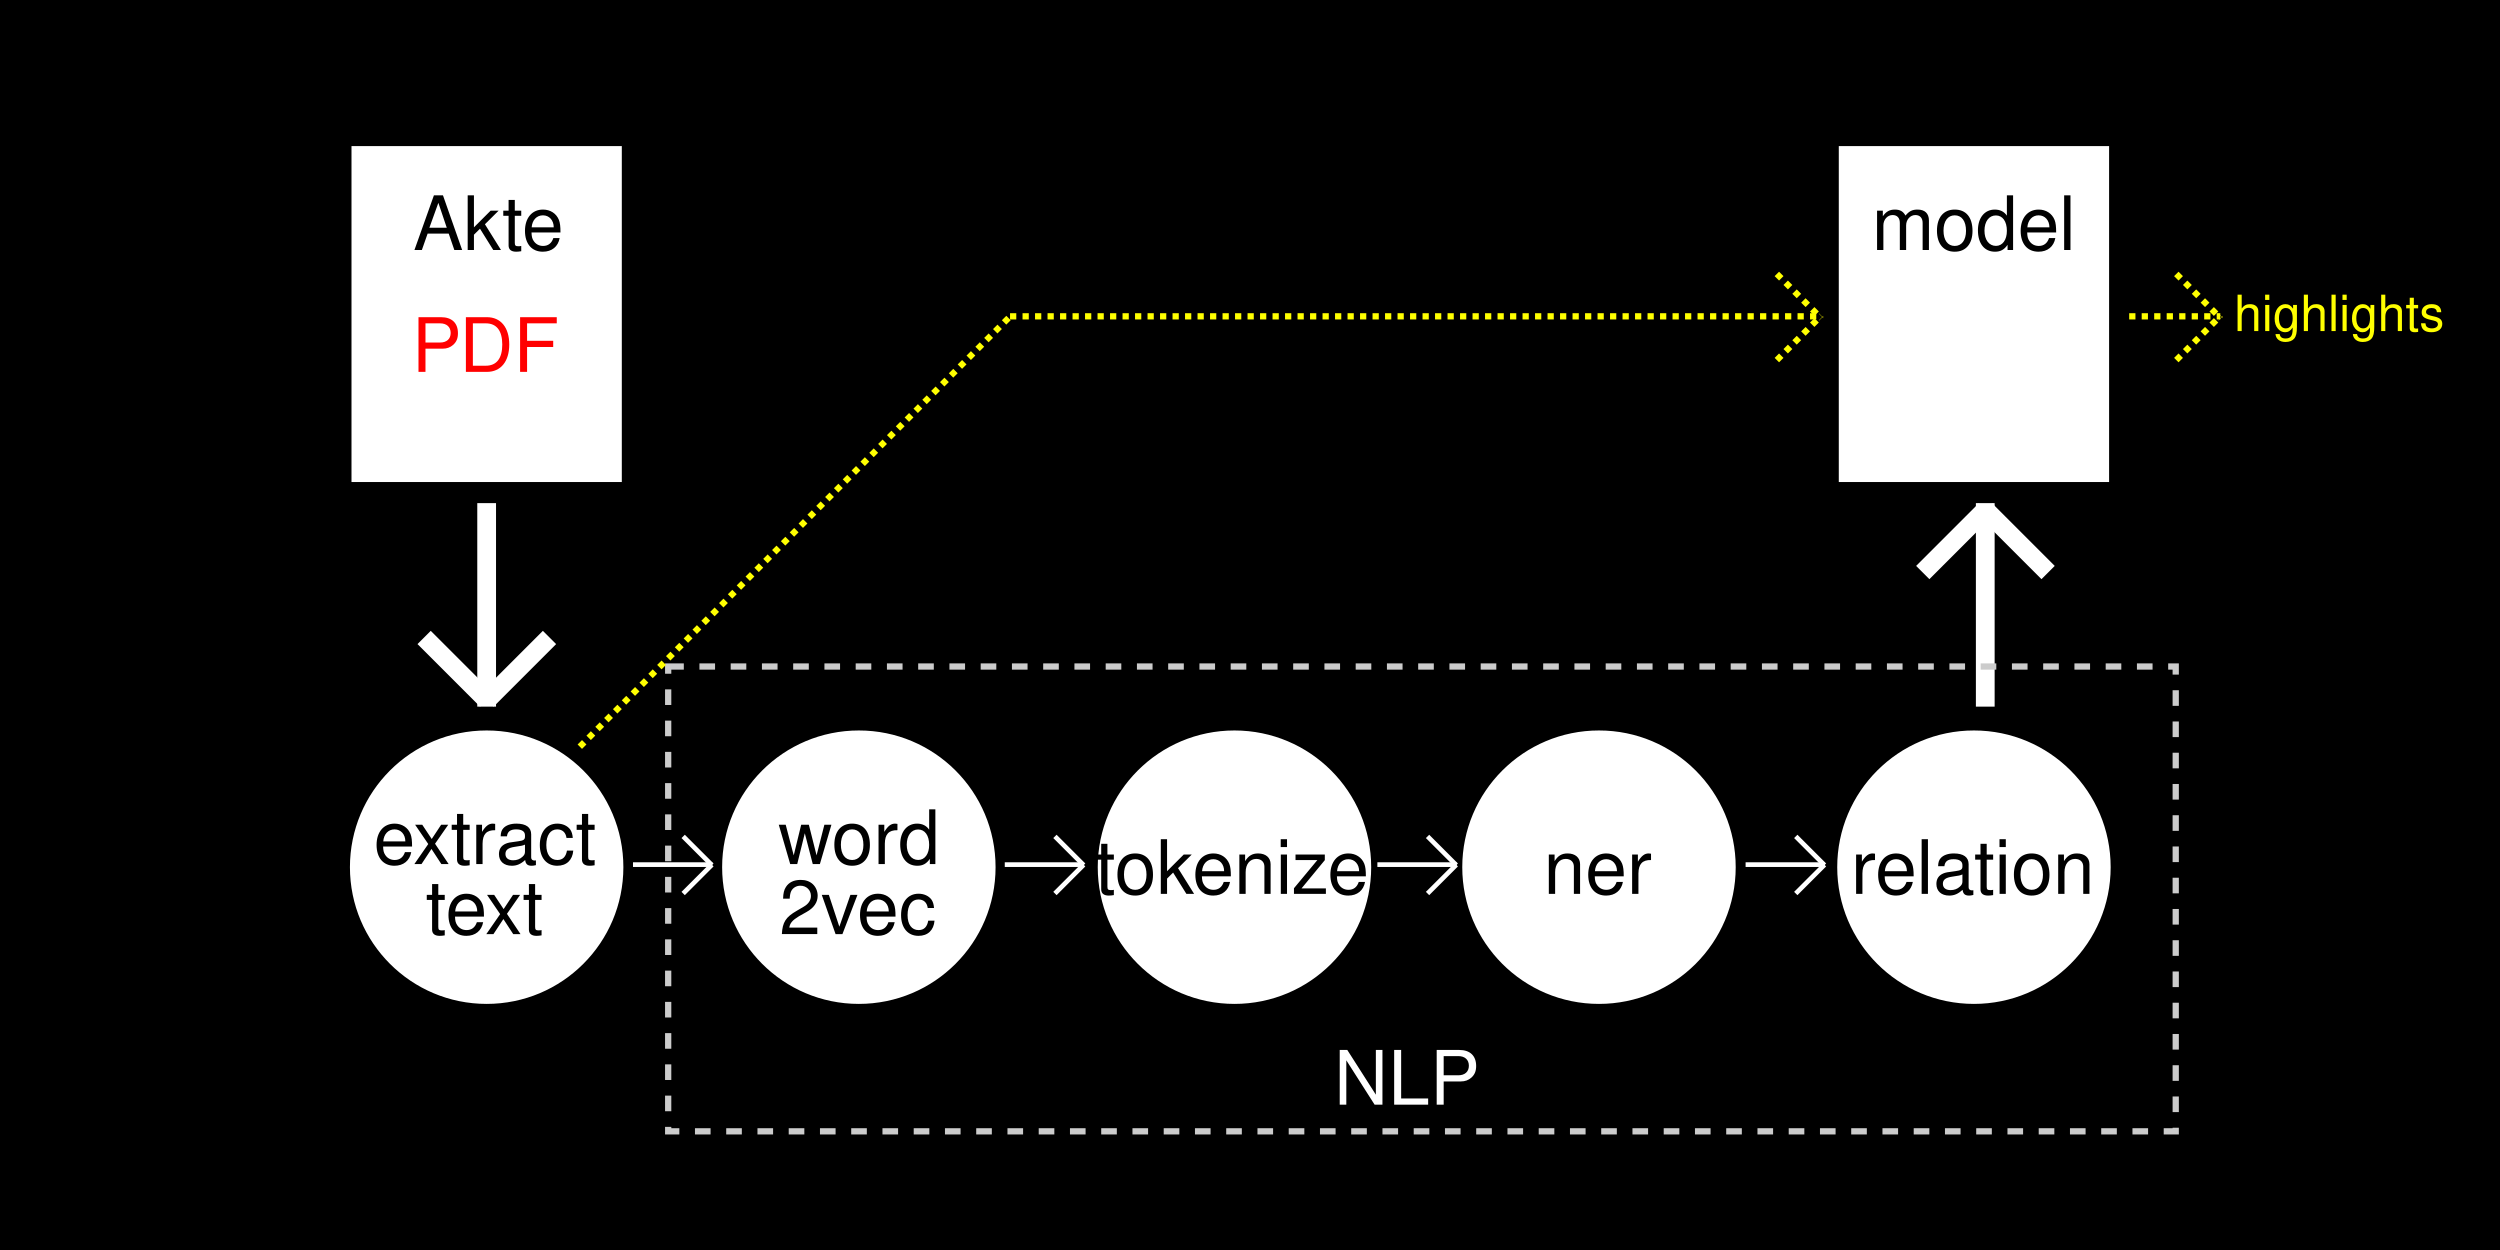
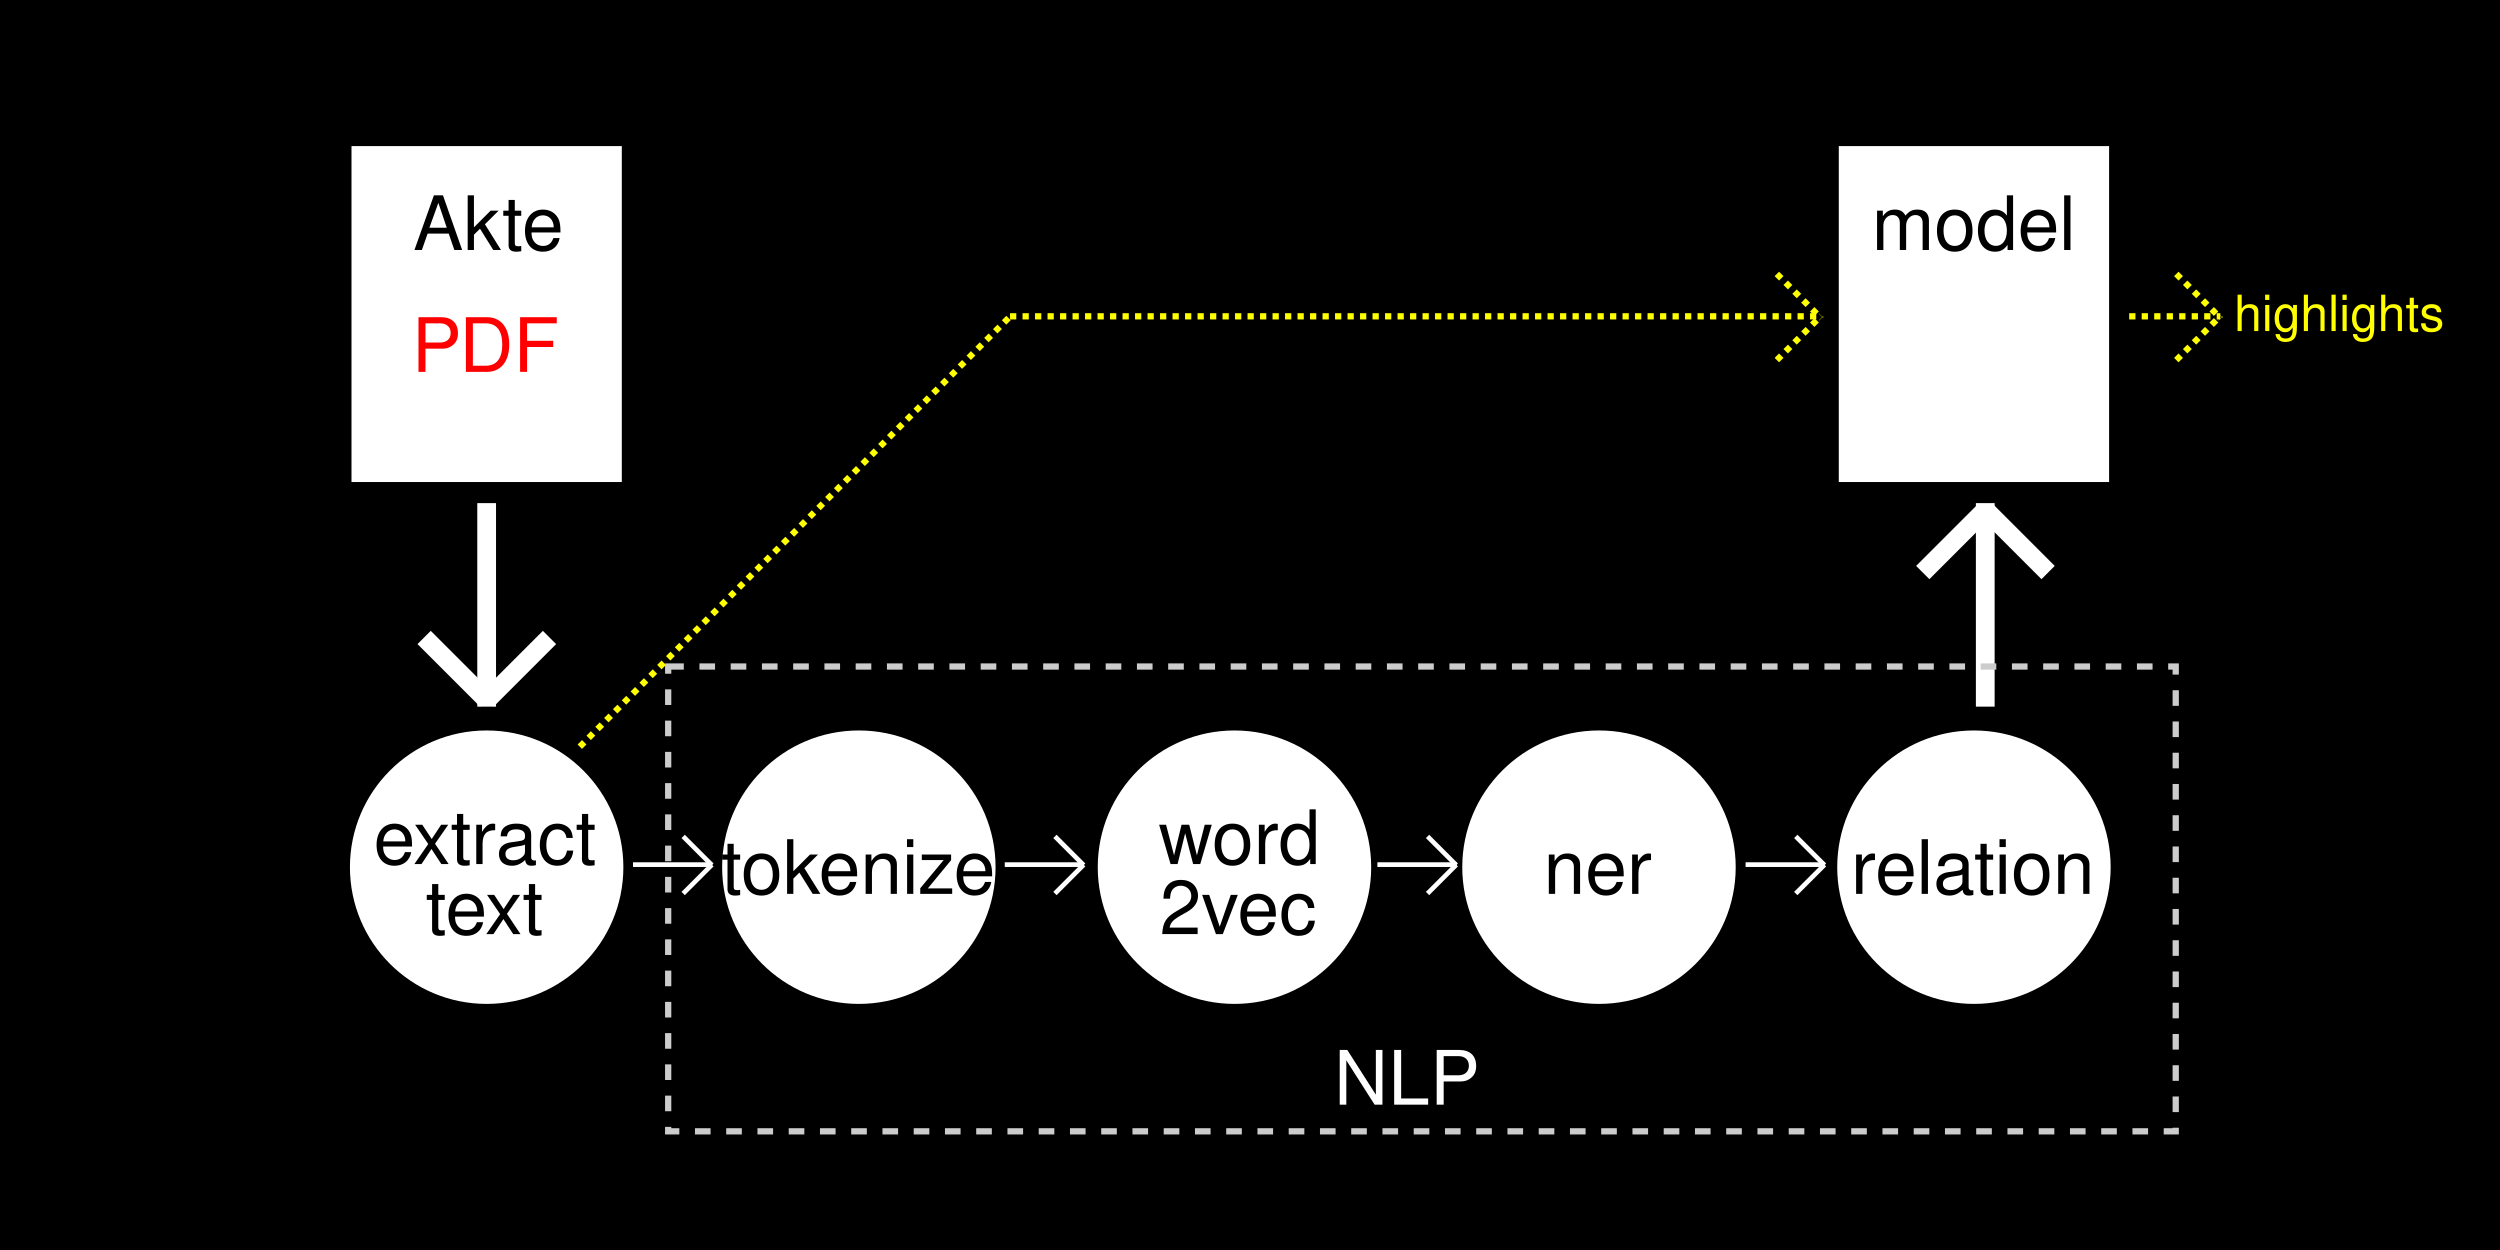
<svg xmlns="http://www.w3.org/2000/svg" width="800" height="400">
  <g>
-     <rect fill="#000000" id="canvas_background" height="402" width="802" y="-1" x="-1" />
-     <g display="none" overflow="visible" y="0" x="0" height="100%" width="100%" id="canvasGrid">
-       <rect fill="url(#gridpattern)" stroke-width="0" y="0" x="0" height="100%" width="100%" />
+     <rect x="-1" y="-1" width="802" height="402" id="canvas_background" fill="#000000" />
+     <g id="canvasGrid" display="none">
+       <rect id="svg_5" width="100%" height="100%" x="0" y="0" stroke-width="0" fill="url(#gridpattern)" />
    </g>
  </g>
  <g>
-     <rect id="svg_1" height="109" width="88" y="46" x="111.729" stroke-width="1.5" stroke="#000" fill="#fff" />
-     <text xml:space="preserve" text-anchor="start" font-family="Helvetica, Arial, sans-serif" font-size="24" id="svg_2" y="80" x="132.213" stroke-width="0" stroke="#000" fill="#000000">Akte</text>
-     <text xml:space="preserve" text-anchor="start" font-family="Helvetica, Arial, sans-serif" font-size="24" id="svg_3" y="119" x="131.729" stroke-width="0" stroke="#000" fill="#ff0000">PDF</text>
-     <ellipse ry="44.5" rx="44.5" id="svg_4" cy="277.5" cx="155.729" stroke-width="1.5" stroke="#000" fill="#ffffff" />
-     <text stroke="#000" xml:space="preserve" text-anchor="start" font-family="Helvetica, Arial, sans-serif" font-size="24" id="svg_6" y="276.498" x="119.549" stroke-opacity="null" stroke-width="0" fill="#000000">extract</text>
-     <text xml:space="preserve" text-anchor="start" font-family="Helvetica, Arial, sans-serif" font-size="24" id="svg_8" y="298.927" x="136.221" stroke-opacity="null" stroke-width="0" stroke="#000" fill="#000000">text</text>
-     <line stroke-width="6" stroke-linecap="null" stroke-linejoin="null" id="svg_14" y2="226.123" x2="155.729" y1="161" x1="155.729" stroke="#ffffff" fill="none" />
-     <line stroke-linecap="null" stroke-linejoin="null" id="svg_15" y2="203.99" x2="135.723" y1="223.996" x1="155.729" fill-opacity="null" stroke-width="6" stroke="#ffffff" fill="none" />
-     <line transform="rotate(-90 165.8386,213.9928) " stroke="#ffffff" stroke-linecap="null" stroke-linejoin="null" id="svg_16" y2="203.99" x2="155.836" y1="223.996" x1="175.842" fill-opacity="null" stroke-width="6" fill="none" />
-     <ellipse ry="44.5" rx="44.5" id="svg_17" cy="277.5" cx="274.832" stroke-width="1.5" stroke="#000" fill="#ffffff" />
-     <text stroke="#000" xml:space="preserve" text-anchor="start" font-family="Helvetica, Arial, sans-serif" font-size="24" id="svg_18" y="276.498" x="249.068" stroke-opacity="null" stroke-width="0" fill="#000000">word</text>
-     <text xml:space="preserve" text-anchor="start" font-family="Helvetica, Arial, sans-serif" font-size="24" id="svg_19" y="298.927" x="249.388" stroke-opacity="null" stroke-width="0" stroke="#000" fill="#000000">2vec</text>
-     <ellipse ry="44.5" rx="44.5" id="svg_20" cy="277.5" cx="395.03" stroke-width="1.5" stroke="#000" fill="#ffffff" />
-     <text stroke="#000" xml:space="preserve" text-anchor="start" font-family="Helvetica, Arial, sans-serif" font-size="24" id="svg_21" y="286.038" x="350.34" stroke-opacity="null" stroke-width="0" fill="#000000">tokenize</text>
-     <ellipse ry="44.5" rx="44.5" id="svg_23" cy="277.5" cx="511.675" stroke-width="1.5" stroke="#000" fill="#ffffff" />
-     <text stroke="#000" xml:space="preserve" text-anchor="start" font-family="Helvetica, Arial, sans-serif" font-size="24" id="svg_24" y="286.038" x="493.937" stroke-opacity="null" stroke-width="0" fill="#000000">ner</text>
-     <ellipse ry="44.5" rx="44.5" id="svg_25" cy="277.5" cx="631.661" stroke-width="1.5" stroke="#000" fill="#ffffff" />
-     <text style="cursor: move;" stroke="#000" xml:space="preserve" text-anchor="start" font-family="Helvetica, Arial, sans-serif" font-size="24" id="svg_26" y="286.038" x="592.302" stroke-opacity="null" stroke-width="0" fill="#000000">relation</text>
-     <rect id="svg_27" height="109" width="88" y="46" x="587.661" stroke-width="1.5" stroke="#000" fill="#fff" />
-     <text xml:space="preserve" text-anchor="start" font-family="Helvetica, Arial, sans-serif" font-size="24" id="svg_28" y="80" x="598.977" stroke-width="0" stroke="#000" fill="#000000">model</text>
-     <line stroke-linecap="null" stroke-linejoin="null" id="svg_29" y2="276.679" x2="227.924" y1="276.679" x1="202.558" stroke-width="1.5" stroke="#ffffff" fill="none" />
-     <line stroke-linecap="null" stroke-linejoin="null" id="svg_30" y2="276.845" x2="227.807" y1="267.648" x1="218.61" stroke-width="1.5" stroke="#ffffff" fill="none" />
-     <line transform="rotate(-90 223.2085,281.3253) " stroke-linecap="null" stroke-linejoin="null" id="svg_31" y2="285.924" x2="227.807" y1="276.727" x1="218.61" stroke-width="1.5" stroke="#ffffff" fill="none" />
-     <line stroke-linecap="null" stroke-linejoin="null" id="svg_32" y2="276.679" x2="346.891" y1="276.679" x1="321.525" stroke-width="1.5" stroke="#ffffff" fill="none" />
-     <line stroke-linecap="null" stroke-linejoin="null" id="svg_33" y2="276.845" x2="346.774" y1="267.648" x1="337.577" stroke-width="1.5" stroke="#ffffff" fill="none" />
-     <line transform="rotate(-90 342.1753,281.3253) " stroke-linecap="null" stroke-linejoin="null" id="svg_34" y2="285.924" x2="346.774" y1="276.727" x1="337.577" stroke-width="1.5" stroke="#ffffff" fill="none" />
-     <line stroke-linecap="null" stroke-linejoin="null" id="svg_35" y2="276.679" x2="466.127" y1="276.679" x1="440.761" stroke-width="1.5" stroke="#ffffff" fill="none" />
-     <line stroke-linecap="null" stroke-linejoin="null" id="svg_36" y2="276.845" x2="466.01" y1="267.648" x1="456.813" stroke-width="1.5" stroke="#ffffff" fill="none" />
-     <line transform="rotate(-90 461.4115,281.3253) " stroke-linecap="null" stroke-linejoin="null" id="svg_37" y2="285.924" x2="466.01" y1="276.727" x1="456.813" stroke-width="1.5" stroke="#ffffff" fill="none" />
-     <line stroke-linecap="null" stroke-linejoin="null" id="svg_38" y2="276.679" x2="583.957" y1="276.679" x1="558.592" stroke-width="1.5" stroke="#ffffff" fill="none" />
-     <line stroke-linecap="null" stroke-linejoin="null" id="svg_39" y2="276.845" x2="583.84" y1="267.648" x1="574.643" stroke-width="1.5" stroke="#ffffff" fill="none" />
-     <line transform="rotate(-90 579.2419,281.3253) " stroke-linecap="null" stroke-linejoin="null" id="svg_40" y2="285.924" x2="583.84" y1="276.727" x1="574.643" stroke-width="1.5" stroke="#ffffff" fill="none" />
-     <line stroke-width="6" stroke-linecap="null" stroke-linejoin="null" id="svg_41" y2="226.123" x2="635.284" y1="161" x1="635.284" stroke="#ffffff" fill="none" />
-     <line transform="rotate(-90 625.2809,173.211) " stroke-linecap="null" stroke-linejoin="null" id="svg_42" y2="163.208" x2="615.278" y1="183.214" x1="635.284" fill-opacity="null" stroke-width="6" stroke="#ffffff" fill="none" />
-     <line transform="rotate(-180 645.3937,173.211) " stroke="#ffffff" stroke-linecap="null" stroke-linejoin="null" id="svg_43" y2="163.208" x2="635.391" y1="183.214" x1="655.397" fill-opacity="null" stroke-width="6" fill="none" />
-     <rect stroke-dasharray="5,5" id="svg_44" height="148.744" width="482.412" y="213.285" x="213.819" stroke-width="2" stroke="#cccccc" fill="none" />
-     <text xml:space="preserve" text-anchor="start" font-family="Helvetica, Arial, sans-serif" font-size="24" id="svg_45" y="353.486" x="426.884" stroke-width="0" stroke="#ffffff" fill="#ffffff">NLP</text>
-     <line stroke="#ffff00" stroke-dasharray="2,2" stroke-linecap="null" stroke-linejoin="null" id="svg_46" y2="101.225" x2="582.672" y1="101.225" x1="323.211" stroke-width="2" fill="none" />
-     <line transform="rotate(-90 575.6996,108.1277) " stroke-linecap="null" stroke-linejoin="null" id="svg_47" y2="115.234" x2="582.806" y1="101.021" x1="568.593" stroke-dasharray="2,2" stroke-width="2" stroke="#ffff00" fill="none" />
-     <line stroke-linecap="null" stroke-linejoin="null" id="svg_48" y2="101.87" x2="582.806" y1="87.657" x1="568.593" stroke-dasharray="2,2" stroke-width="2" stroke="#ffff00" fill="none" />
-     <line stroke-linecap="null" stroke-linejoin="null" id="svg_49" y2="101.682" x2="322.798" y1="238.94" x1="185.539" fill-opacity="null" stroke-opacity="null" stroke-dasharray="2,2" stroke-width="2" stroke="#ffff00" fill="none" />
-     <line stroke="#ffff00" stroke-dasharray="2,2" stroke-linecap="null" stroke-linejoin="null" id="svg_50" y2="101.225" x2="710.498" y1="101.225" x1="681.341" stroke-width="2" fill="none" />
-     <line transform="rotate(-90 703.5264,108.1277) " stroke-linecap="null" stroke-linejoin="null" id="svg_51" y2="115.234" x2="710.633" y1="101.021" x1="696.42" stroke-dasharray="2,2" stroke-width="2" stroke="#ffff00" fill="none" />
-     <line stroke-linecap="null" stroke-linejoin="null" id="svg_52" y2="101.87" x2="710.633" y1="87.657" x1="696.42" stroke-dasharray="2,2" stroke-width="2" stroke="#ffff00" fill="none" />
-     <text style="cursor: move;" stroke="#ffff00" transform="matrix(0.666257,0,0,0.666257,239.9404,36.31541) " xml:space="preserve" text-anchor="start" font-family="Helvetica, Arial, sans-serif" font-size="24" id="svg_53" y="104.514" x="712.875" stroke-opacity="null" stroke-width="0" fill="#ffff00">highlights</text>
+     <ellipse fill="#ffffff" stroke="#000" stroke-width="1.5" cx="395.03" cy="277.5" id="svg_20" rx="44.5" ry="44.5" />
+     <rect fill="#fff" stroke="#000" stroke-width="1.5" x="111.729" y="46" width="88" height="109" id="svg_1" />
+     <text fill="#000000" stroke="#000" stroke-width="0" x="132.213" y="80" id="svg_2" font-size="24" font-family="Helvetica, Arial, sans-serif" text-anchor="start" xml:space="preserve">Akte</text>
+     <text fill="#ff0000" stroke="#000" stroke-width="0" x="131.729" y="119" id="svg_3" font-size="24" font-family="Helvetica, Arial, sans-serif" text-anchor="start" xml:space="preserve">PDF</text>
+     <ellipse fill="#ffffff" stroke="#000" stroke-width="1.5" cx="155.729" cy="277.5" id="svg_4" rx="44.5" ry="44.5" />
+     <text fill="#000000" stroke-width="0" stroke-opacity="null" x="119.549" y="276.498" id="svg_6" font-size="24" font-family="Helvetica, Arial, sans-serif" text-anchor="start" xml:space="preserve" stroke="#000">extract</text>
+     <text fill="#000000" stroke="#000" stroke-width="0" stroke-opacity="null" x="136.221" y="298.927" id="svg_8" font-size="24" font-family="Helvetica, Arial, sans-serif" text-anchor="start" xml:space="preserve">text</text>
+     <line fill="none" stroke="#ffffff" x1="155.729" y1="161" x2="155.729" y2="226.123" id="svg_14" stroke-linejoin="null" stroke-linecap="null" stroke-width="6" />
+     <line fill="none" stroke="#ffffff" stroke-width="6" fill-opacity="null" x1="155.729" y1="223.996" x2="135.723" y2="203.99" id="svg_15" stroke-linejoin="null" stroke-linecap="null" />
+     <line fill="none" stroke-width="6" fill-opacity="null" x1="175.842" y1="223.996" x2="155.836" y2="203.99" id="svg_16" stroke-linejoin="null" stroke-linecap="null" stroke="#ffffff" transform="rotate(-90 165.8386,213.9928) " />
+     <ellipse fill="#ffffff" stroke="#000" stroke-width="1.5" cx="274.832" cy="277.5" id="svg_17" rx="44.5" ry="44.5" />
+     <text fill="#000000" stroke-width="0" stroke-opacity="null" x="370.78" y="276.498" id="svg_18" font-size="24" font-family="Helvetica, Arial, sans-serif" text-anchor="start" xml:space="preserve" stroke="#000">word</text>
+     <text fill="#000000" stroke="#000" stroke-width="0" stroke-opacity="null" x="371.1" y="298.927" id="svg_19" font-size="24" font-family="Helvetica, Arial, sans-serif" text-anchor="start" xml:space="preserve">2vec</text>
+     <text fill="#000000" stroke-width="0" stroke-opacity="null" x="230.754" y="286.038" id="svg_21" font-size="24" font-family="Helvetica, Arial, sans-serif" text-anchor="start" xml:space="preserve" stroke="#000">tokenize</text>
+     <ellipse fill="#ffffff" stroke="#000" stroke-width="1.5" cx="511.675" cy="277.5" id="svg_23" rx="44.5" ry="44.5" />
+     <text fill="#000000" stroke-width="0" stroke-opacity="null" x="493.937" y="286.038" id="svg_24" font-size="24" font-family="Helvetica, Arial, sans-serif" text-anchor="start" xml:space="preserve" stroke="#000">ner</text>
+     <ellipse fill="#ffffff" stroke="#000" stroke-width="1.5" cx="631.661" cy="277.5" id="svg_25" rx="44.5" ry="44.5" />
+     <text fill="#000000" stroke-width="0" stroke-opacity="null" x="592.302" y="286.038" id="svg_26" font-size="24" font-family="Helvetica, Arial, sans-serif" text-anchor="start" xml:space="preserve" stroke="#000">relation</text>
+     <rect fill="#fff" stroke="#000" stroke-width="1.5" x="587.661" y="46" width="88" height="109" id="svg_27" />
+     <text fill="#000000" stroke="#000" stroke-width="0" x="598.977" y="80" id="svg_28" font-size="24" font-family="Helvetica, Arial, sans-serif" text-anchor="start" xml:space="preserve">model</text>
+     <line fill="none" stroke="#ffffff" stroke-width="1.5" x1="202.558" y1="276.679" x2="227.924" y2="276.679" id="svg_29" stroke-linejoin="null" stroke-linecap="null" />
+     <line fill="none" stroke="#ffffff" stroke-width="1.5" x1="218.61" y1="267.648" x2="227.807" y2="276.845" id="svg_30" stroke-linejoin="null" stroke-linecap="null" />
+     <line fill="none" stroke="#ffffff" stroke-width="1.5" x1="218.61" y1="276.727" x2="227.807" y2="285.924" id="svg_31" stroke-linejoin="null" stroke-linecap="null" transform="rotate(-90 223.2085,281.3253) " />
+     <line fill="none" stroke="#ffffff" stroke-width="1.5" x1="321.525" y1="276.679" x2="346.891" y2="276.679" id="svg_32" stroke-linejoin="null" stroke-linecap="null" />
+     <line fill="none" stroke="#ffffff" stroke-width="1.5" x1="337.577" y1="267.648" x2="346.774" y2="276.845" id="svg_33" stroke-linejoin="null" stroke-linecap="null" />
+     <line fill="none" stroke="#ffffff" stroke-width="1.5" x1="337.577" y1="276.727" x2="346.774" y2="285.924" id="svg_34" stroke-linejoin="null" stroke-linecap="null" transform="rotate(-90 342.1753,281.3253) " />
+     <line fill="none" stroke="#ffffff" stroke-width="1.5" x1="440.761" y1="276.679" x2="466.127" y2="276.679" id="svg_35" stroke-linejoin="null" stroke-linecap="null" />
+     <line fill="none" stroke="#ffffff" stroke-width="1.5" x1="456.813" y1="267.648" x2="466.01" y2="276.845" id="svg_36" stroke-linejoin="null" stroke-linecap="null" />
+     <line fill="none" stroke="#ffffff" stroke-width="1.5" x1="456.813" y1="276.727" x2="466.01" y2="285.924" id="svg_37" stroke-linejoin="null" stroke-linecap="null" transform="rotate(-90 461.4115,281.3253) " />
+     <line fill="none" stroke="#ffffff" stroke-width="1.5" x1="558.592" y1="276.679" x2="583.957" y2="276.679" id="svg_38" stroke-linejoin="null" stroke-linecap="null" />
+     <line fill="none" stroke="#ffffff" stroke-width="1.5" x1="574.643" y1="267.648" x2="583.84" y2="276.845" id="svg_39" stroke-linejoin="null" stroke-linecap="null" />
+     <line fill="none" stroke="#ffffff" stroke-width="1.5" x1="574.643" y1="276.727" x2="583.84" y2="285.924" id="svg_40" stroke-linejoin="null" stroke-linecap="null" transform="rotate(-90 579.2419,281.3253) " />
+     <line fill="none" stroke="#ffffff" x1="635.284" y1="161" x2="635.284" y2="226.123" id="svg_41" stroke-linejoin="null" stroke-linecap="null" stroke-width="6" />
+     <line fill="none" stroke="#ffffff" stroke-width="6" fill-opacity="null" x1="635.284" y1="183.214" x2="615.278" y2="163.208" id="svg_42" stroke-linejoin="null" stroke-linecap="null" transform="rotate(-90 625.2809,173.211) " />
+     <line fill="none" stroke-width="6" fill-opacity="null" x1="655.397" y1="183.214" x2="635.391" y2="163.208" id="svg_43" stroke-linejoin="null" stroke-linecap="null" stroke="#ffffff" transform="rotate(-180 645.3937,173.211) " />
+     <text fill="#ffffff" stroke="#ffffff" stroke-width="0" x="426.884" y="353.486" id="svg_45" font-size="24" font-family="Helvetica, Arial, sans-serif" text-anchor="start" xml:space="preserve">NLP</text>
+     <line fill="none" stroke-width="2" x1="323.211" y1="101.225" x2="582.672" y2="101.225" id="svg_46" stroke-linejoin="null" stroke-linecap="null" stroke-dasharray="2,2" stroke="#ffff00" />
+     <line fill="none" stroke="#ffff00" stroke-width="2" stroke-dasharray="2,2" x1="568.593" y1="101.021" x2="582.806" y2="115.234" id="svg_47" stroke-linejoin="null" stroke-linecap="null" transform="rotate(-90 575.6996,108.1277) " />
+     <line fill="none" stroke="#ffff00" stroke-width="2" stroke-dasharray="2,2" x1="568.593" y1="87.657" x2="582.806" y2="101.87" id="svg_48" stroke-linejoin="null" stroke-linecap="null" />
+     <line fill="none" stroke="#ffff00" stroke-width="2" stroke-dasharray="2,2" stroke-opacity="null" fill-opacity="null" x1="185.539" y1="238.94" x2="322.798" y2="101.682" id="svg_49" stroke-linejoin="null" stroke-linecap="null" />
+     <line fill="none" stroke-width="2" x1="681.341" y1="101.225" x2="710.498" y2="101.225" id="svg_50" stroke-linejoin="null" stroke-linecap="null" stroke-dasharray="2,2" stroke="#ffff00" />
+     <line fill="none" stroke="#ffff00" stroke-width="2" stroke-dasharray="2,2" x1="696.42" y1="101.021" x2="710.633" y2="115.234" id="svg_51" stroke-linejoin="null" stroke-linecap="null" transform="rotate(-90 703.5264,108.1277) " />
+     <line fill="none" stroke="#ffff00" stroke-width="2" stroke-dasharray="2,2" x1="696.42" y1="87.657" x2="710.633" y2="101.87" id="svg_52" stroke-linejoin="null" stroke-linecap="null" />
+     <text fill="#ffff00" stroke-width="0" stroke-opacity="null" x="712.875" y="104.514" id="svg_53" font-size="24" font-family="Helvetica, Arial, sans-serif" text-anchor="start" xml:space="preserve" transform="matrix(0.666257,0,0,0.666257,239.9404,36.31541) " stroke="#ffff00">highlights</text>
+     <rect fill="none" stroke="#cccccc" stroke-width="2" x="213.819" y="213.285" width="482.412" height="148.744" id="svg_44" stroke-dasharray="5,5" />
  </g>
</svg>
